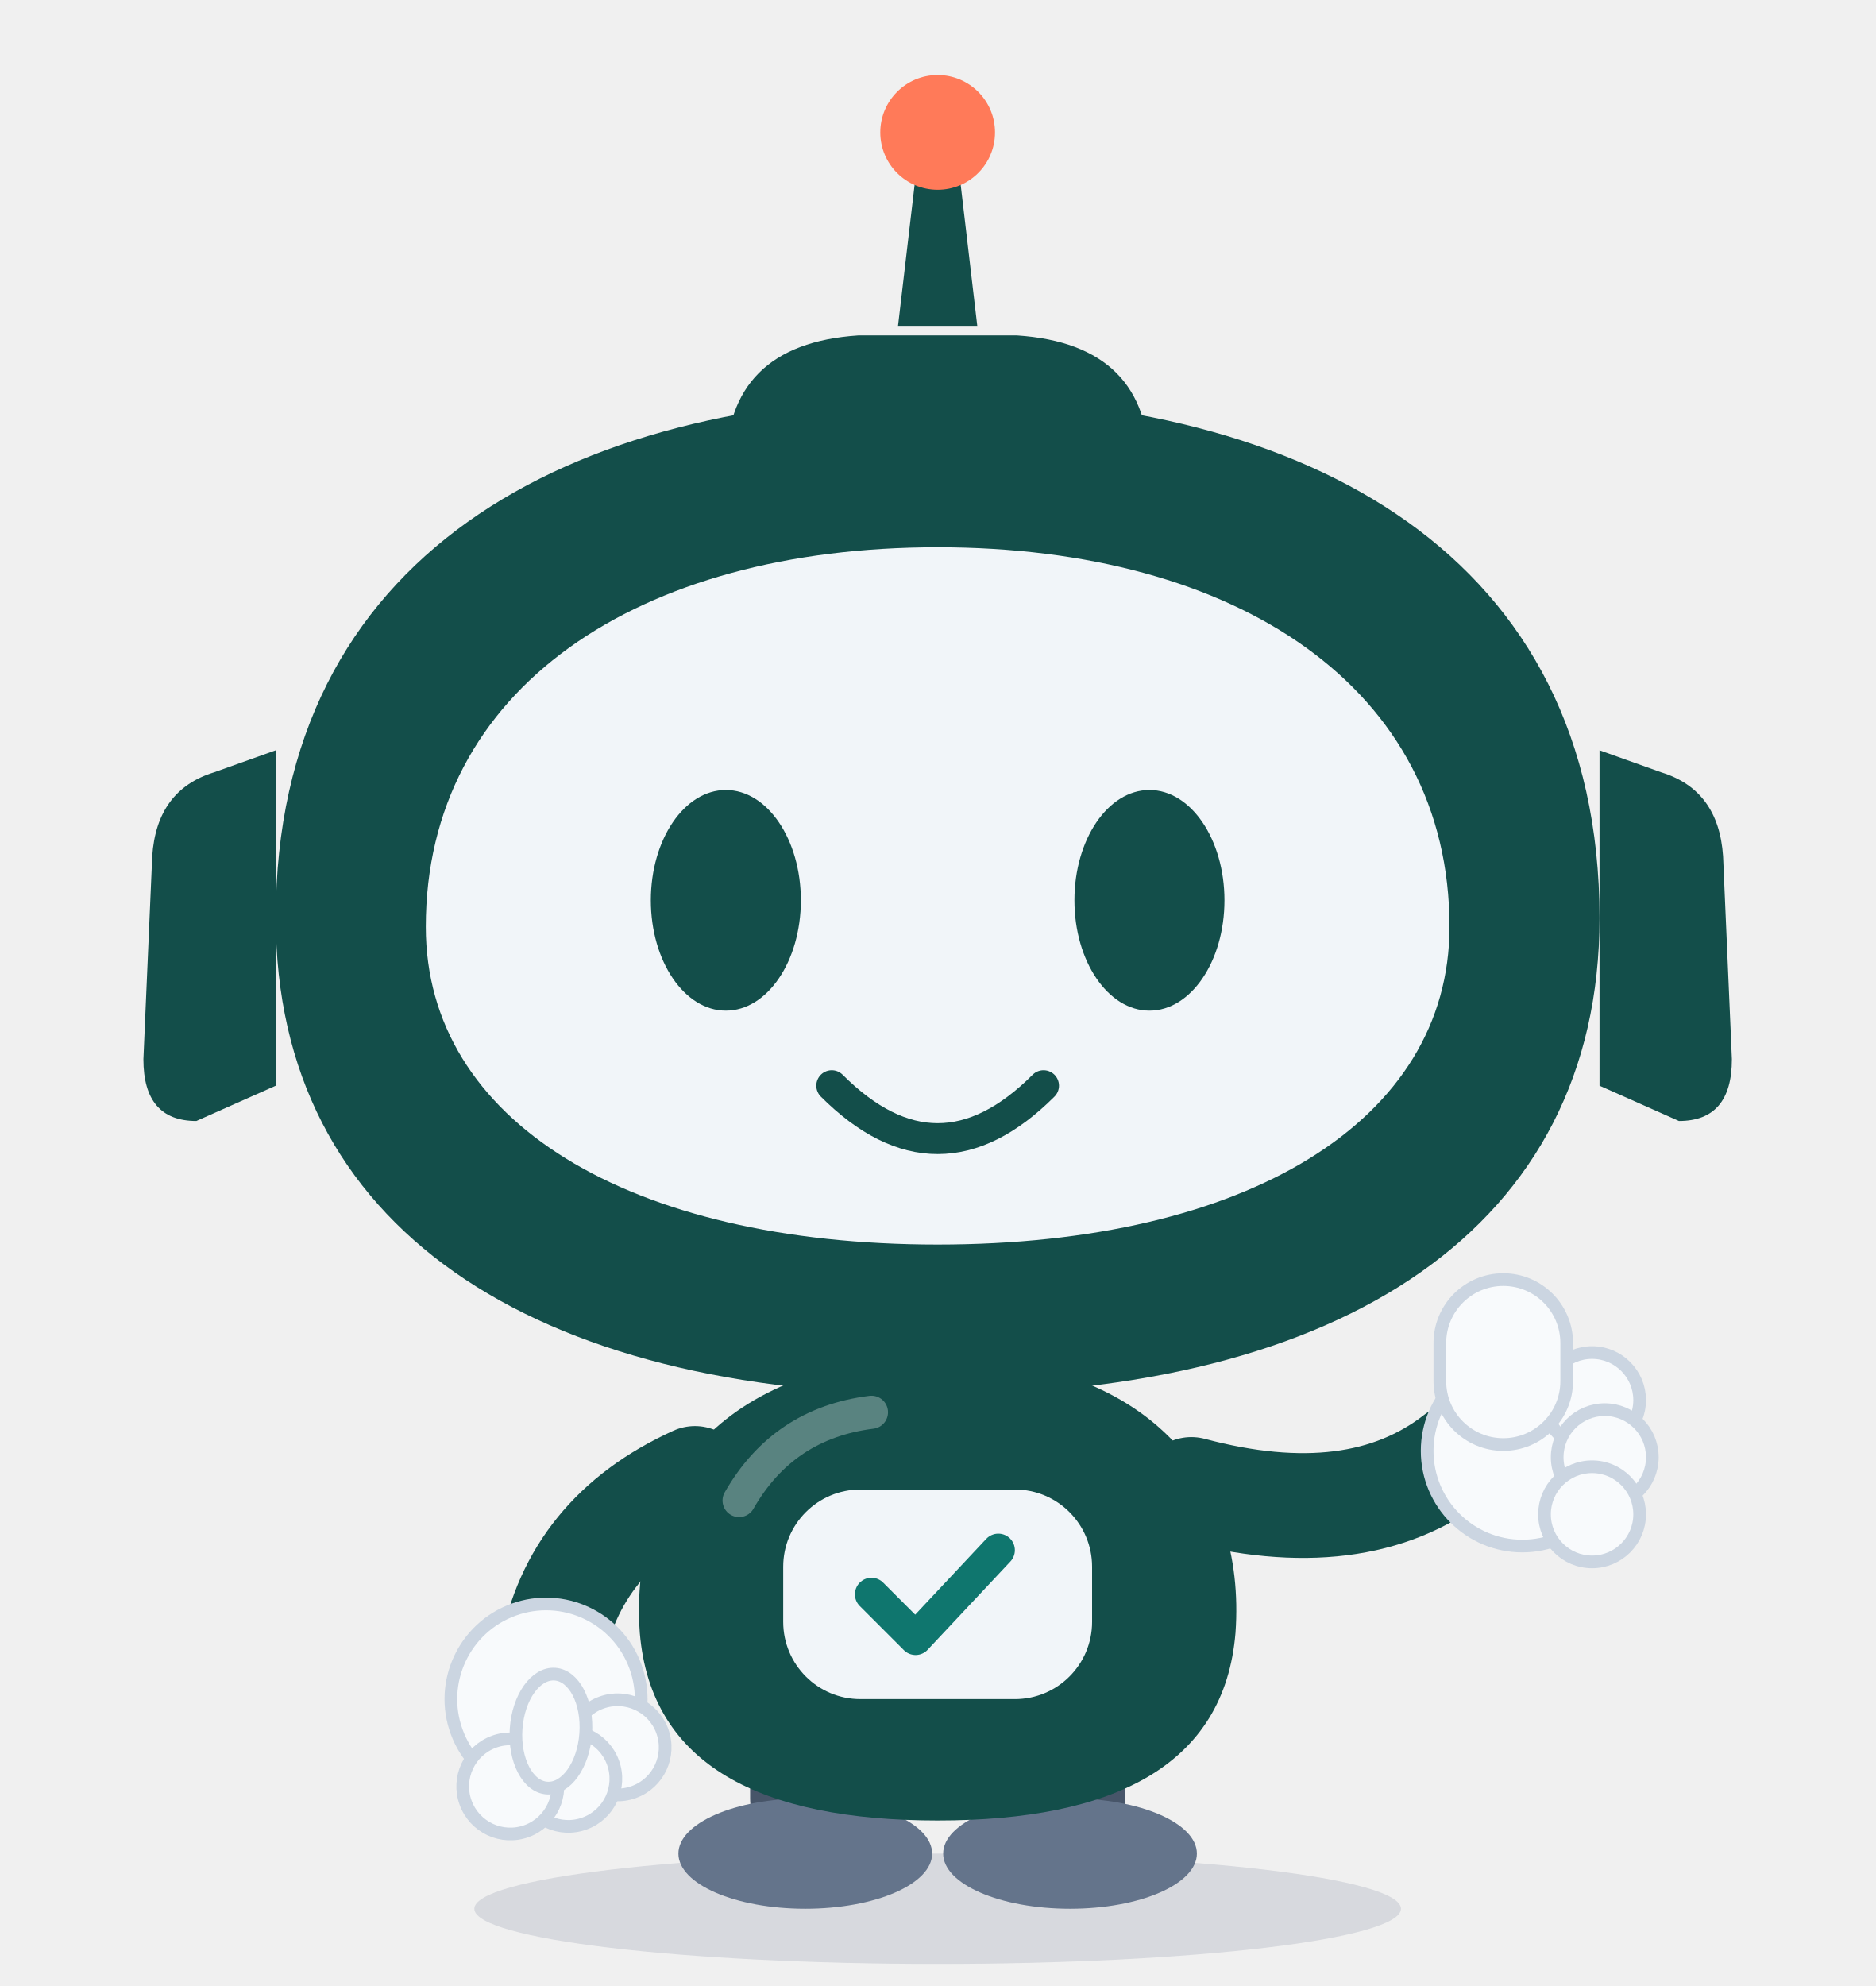
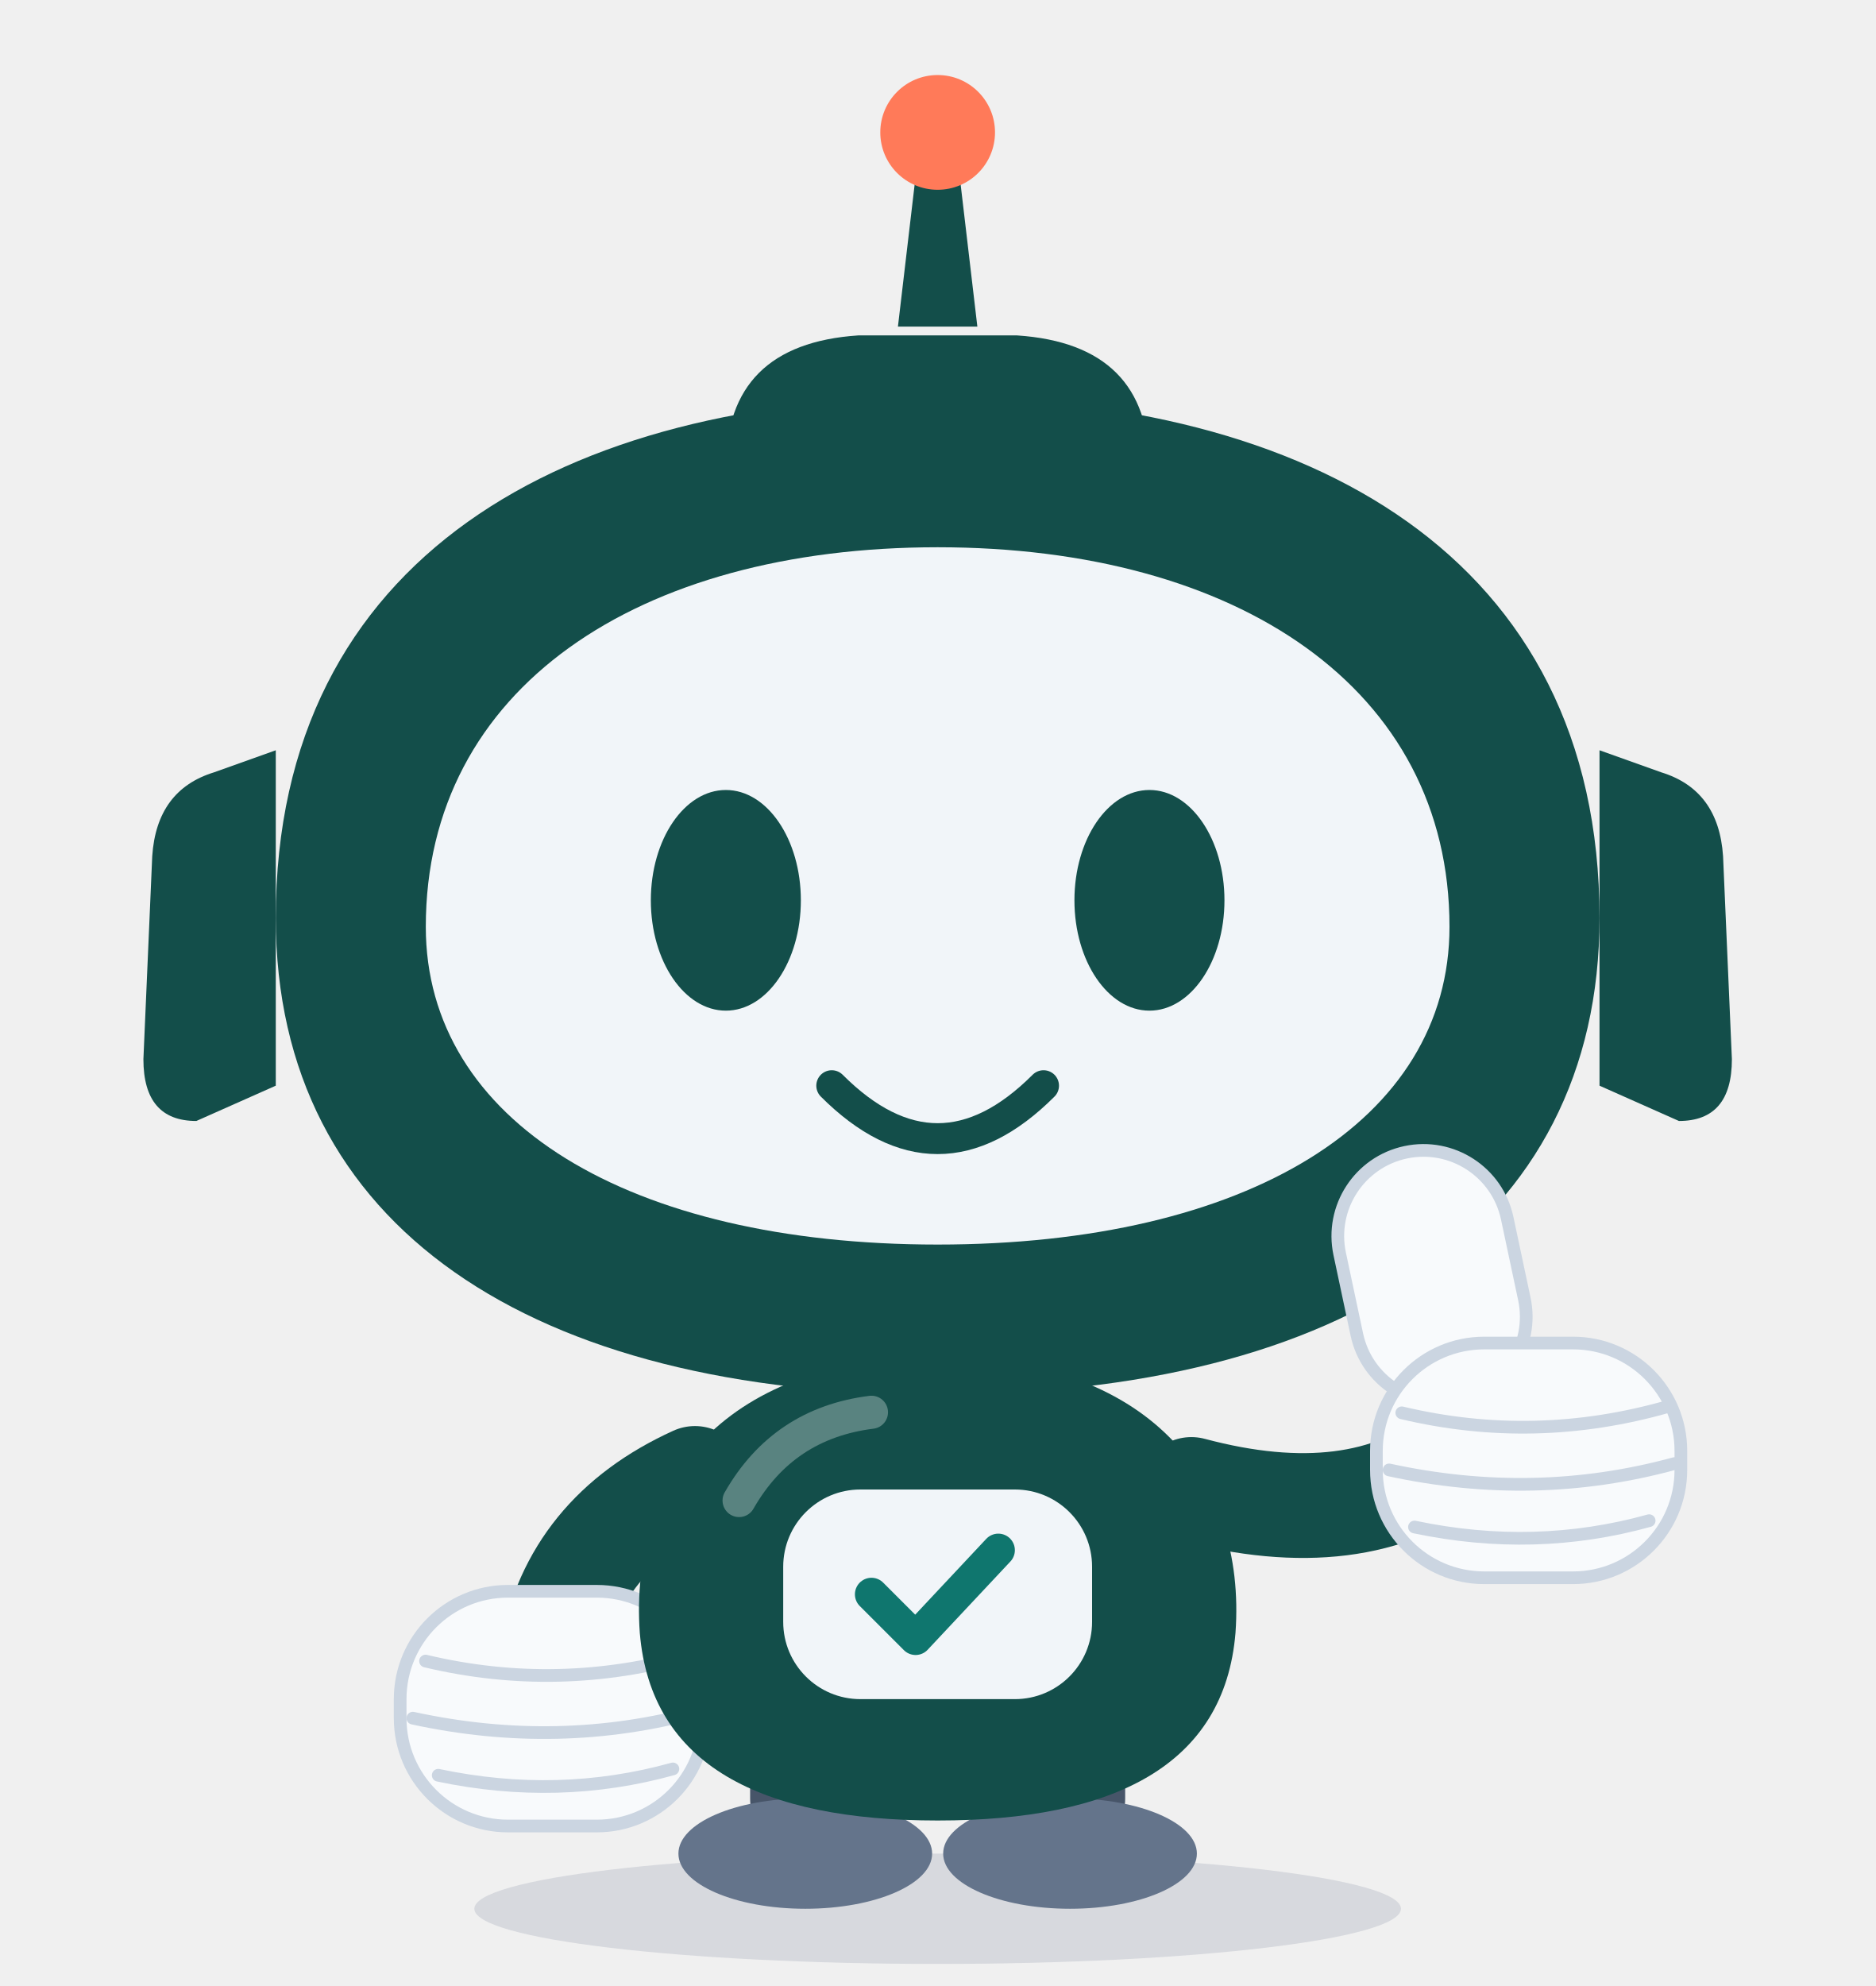
<svg xmlns="http://www.w3.org/2000/svg" viewBox="110 84 340 360" role="img" aria-label="WiseRobot mascot giving a thumbs up">
  <style>
    .wave { transform-origin: 326px 352px; animation: wave 2.4s ease-in-out infinite; }
    .blink { transform-box: fill-box; transform-origin: center; animation: blink 5s infinite; }
    .bob { animation: bob 3.6s ease-in-out infinite; }
    .bob2 { animation: bob 4.4s ease-in-out infinite reverse; }
    .ball { animation: pulse 2s ease-in-out infinite; transform-box: fill-box; transform-origin: center; }
    @keyframes wave { 0%,100% { transform: rotate(0deg); } 50% { transform: rotate(-18deg); } }
    @keyframes blink { 0%,92%,100% { transform: scaleY(1); } 95% { transform: scaleY(0.1); } }
    @keyframes bob { 0%,100% { transform: translateY(0); } 50% { transform: translateY(-9px); } }
    @keyframes pulse { 0%,100% { transform: scale(1); } 50% { transform: scale(1.25); } }
    @media (prefers-reduced-motion: reduce) { .wave,.blink,.bob,.bob2,.ball { animation: none; } }
  </style>
  <defs>
-     <g id="fist" stroke="#cbd5e1" stroke-width="2" stroke-linejoin="round" fill="#f8fafc">
-       <circle cx="0" cy="0" r="15" />
-       <circle cx="11" cy="-8" r="7.5" />
-       <circle cx="13" cy="1" r="7.5" />
-       <circle cx="11" cy="10" r="7.5" />
+     <g id="fist" stroke="#cbd5e1" stroke-width="2" stroke-linejoin="round" stroke-linecap="round" fill="#f8fafc">
+       <rect x="-23" y="-17" width="48" height="37" rx="17" />
+       <path d="M-19 -6 Q2 -1 23 -7 M-21 3 Q2 8 24 2 M-17 12 Q2 16 20 11" fill="none" />
    </g>
-     <rect id="thumb-up" x="-13" y="-27" width="20" height="26" rx="10" stroke="#cbd5e1" stroke-width="2" fill="#f8fafc" />
-     <ellipse id="thumb-tucked" cx="5" cy="1" rx="9" ry="5.5" transform="rotate(24 5 1)" stroke="#cbd5e1" stroke-width="2" fill="#f8fafc" />
+     <g id="thumb-up" stroke="#cbd5e1" stroke-width="2" fill="#f8fafc">
+       <rect x="-24" y="-48" width="27" height="40" rx="13.5" transform="rotate(-12 -10 -10)" />
+     </g>
+     <ellipse id="thumb-tucked" cx="-6" cy="-2" rx="14" ry="6.5" transform="rotate(-8 -6 -2)" stroke="#cbd5e1" stroke-width="2" fill="#f8fafc" />
  </defs>
  <ellipse cx="280" cy="430" rx="84" ry="10" fill="#64748b" fill-opacity="0.18" />
  <rect x="246" y="398" width="26" height="22" rx="10" fill="#475569" />
  <rect x="288" y="398" width="26" height="22" rx="10" fill="#475569" />
  <ellipse cx="256" cy="420" rx="23" ry="10" fill="#64748b" />
  <ellipse cx="304" cy="420" rx="23" ry="10" fill="#64748b" />
  <path d="M236 352 Q214 362 210 384" fill="none" stroke="#134e4a" stroke-width="19" stroke-linecap="round" />
-   <g transform="translate(209 392) scale(1.15) rotate(70)">
+   <g transform="translate(209 392) scale(1.15)">
    <use href="#fist" />
-     <use href="#thumb-tucked" />
  </g>
  <rect x="262" y="322" width="36" height="22" rx="8" fill="#134e4a" />
  <path d="M280 330 C318 330 336 352 334 380 C332 404 312 414 280 414 C248 414 228 404 226 380 C224 352 242 330 280 330 Z" fill="#134e4a" />
  <path d="M244 356 Q252 342 268 340" fill="none" stroke="#fff" stroke-opacity="0.3" stroke-width="6" stroke-linecap="round" />
  <rect x="252" y="354" width="56" height="38" rx="14" fill="#f1f5f9" />
  <path d="M268 373l8 8 15-16" fill="none" stroke="#0f766e" stroke-width="6" stroke-linecap="round" stroke-linejoin="round" />
  <g transform="translate(280 332) scale(0.8) translate(-280 -332)">
    <path d="M271 96 L289 96 L285 62 L275 62 Z" fill="#134e4a" />
    <circle class="ball" cx="280" cy="52" r="13" fill="#ff7a59" />
    <path d="M130 192 L116 197 Q103 201 102 216 L100 262 Q100 276 112 276 L130 268 Z" fill="#134e4a" />
    <path d="M430 192 L444 197 Q457 201 458 216 L460 262 Q460 276 448 276 L430 268 Z" fill="#134e4a" />
    <path d="M232 128 Q232 100 262 98 L298 98 Q328 100 328 128 Z" fill="#134e4a" />
    <path d="M130 230 C130 148 196 112 280 112 C364 112 430 148 430 230 C430 300 372 338 280 338 C188 338 130 300 130 230 Z" fill="#134e4a" />
    <path d="M164 232 C164 178 212 146 280 146 C348 146 396 178 396 232 C396 276 350 304 280 304 C210 304 164 276 164 232 Z" fill="#f1f5f9" />
    <ellipse class="blink" cx="232" cy="226" rx="17" ry="25" fill="#134e4a" />
    <ellipse class="blink" cx="328" cy="226" rx="17" ry="25" fill="#134e4a" />
    <path d="M256 268 Q280 292 304 268" fill="none" stroke="#134e4a" stroke-width="7" stroke-linecap="round" />
  </g>
  <g>
    <path d="M326 354 Q356 362 374 348" fill="none" stroke="#134e4a" stroke-width="19" stroke-linecap="round" />
    <g transform="translate(386 347) scale(1.15)">
+       <use href="#thumb-up" />
      <use href="#fist" />
-       <use href="#thumb-up" />
    </g>
  </g>
</svg>
